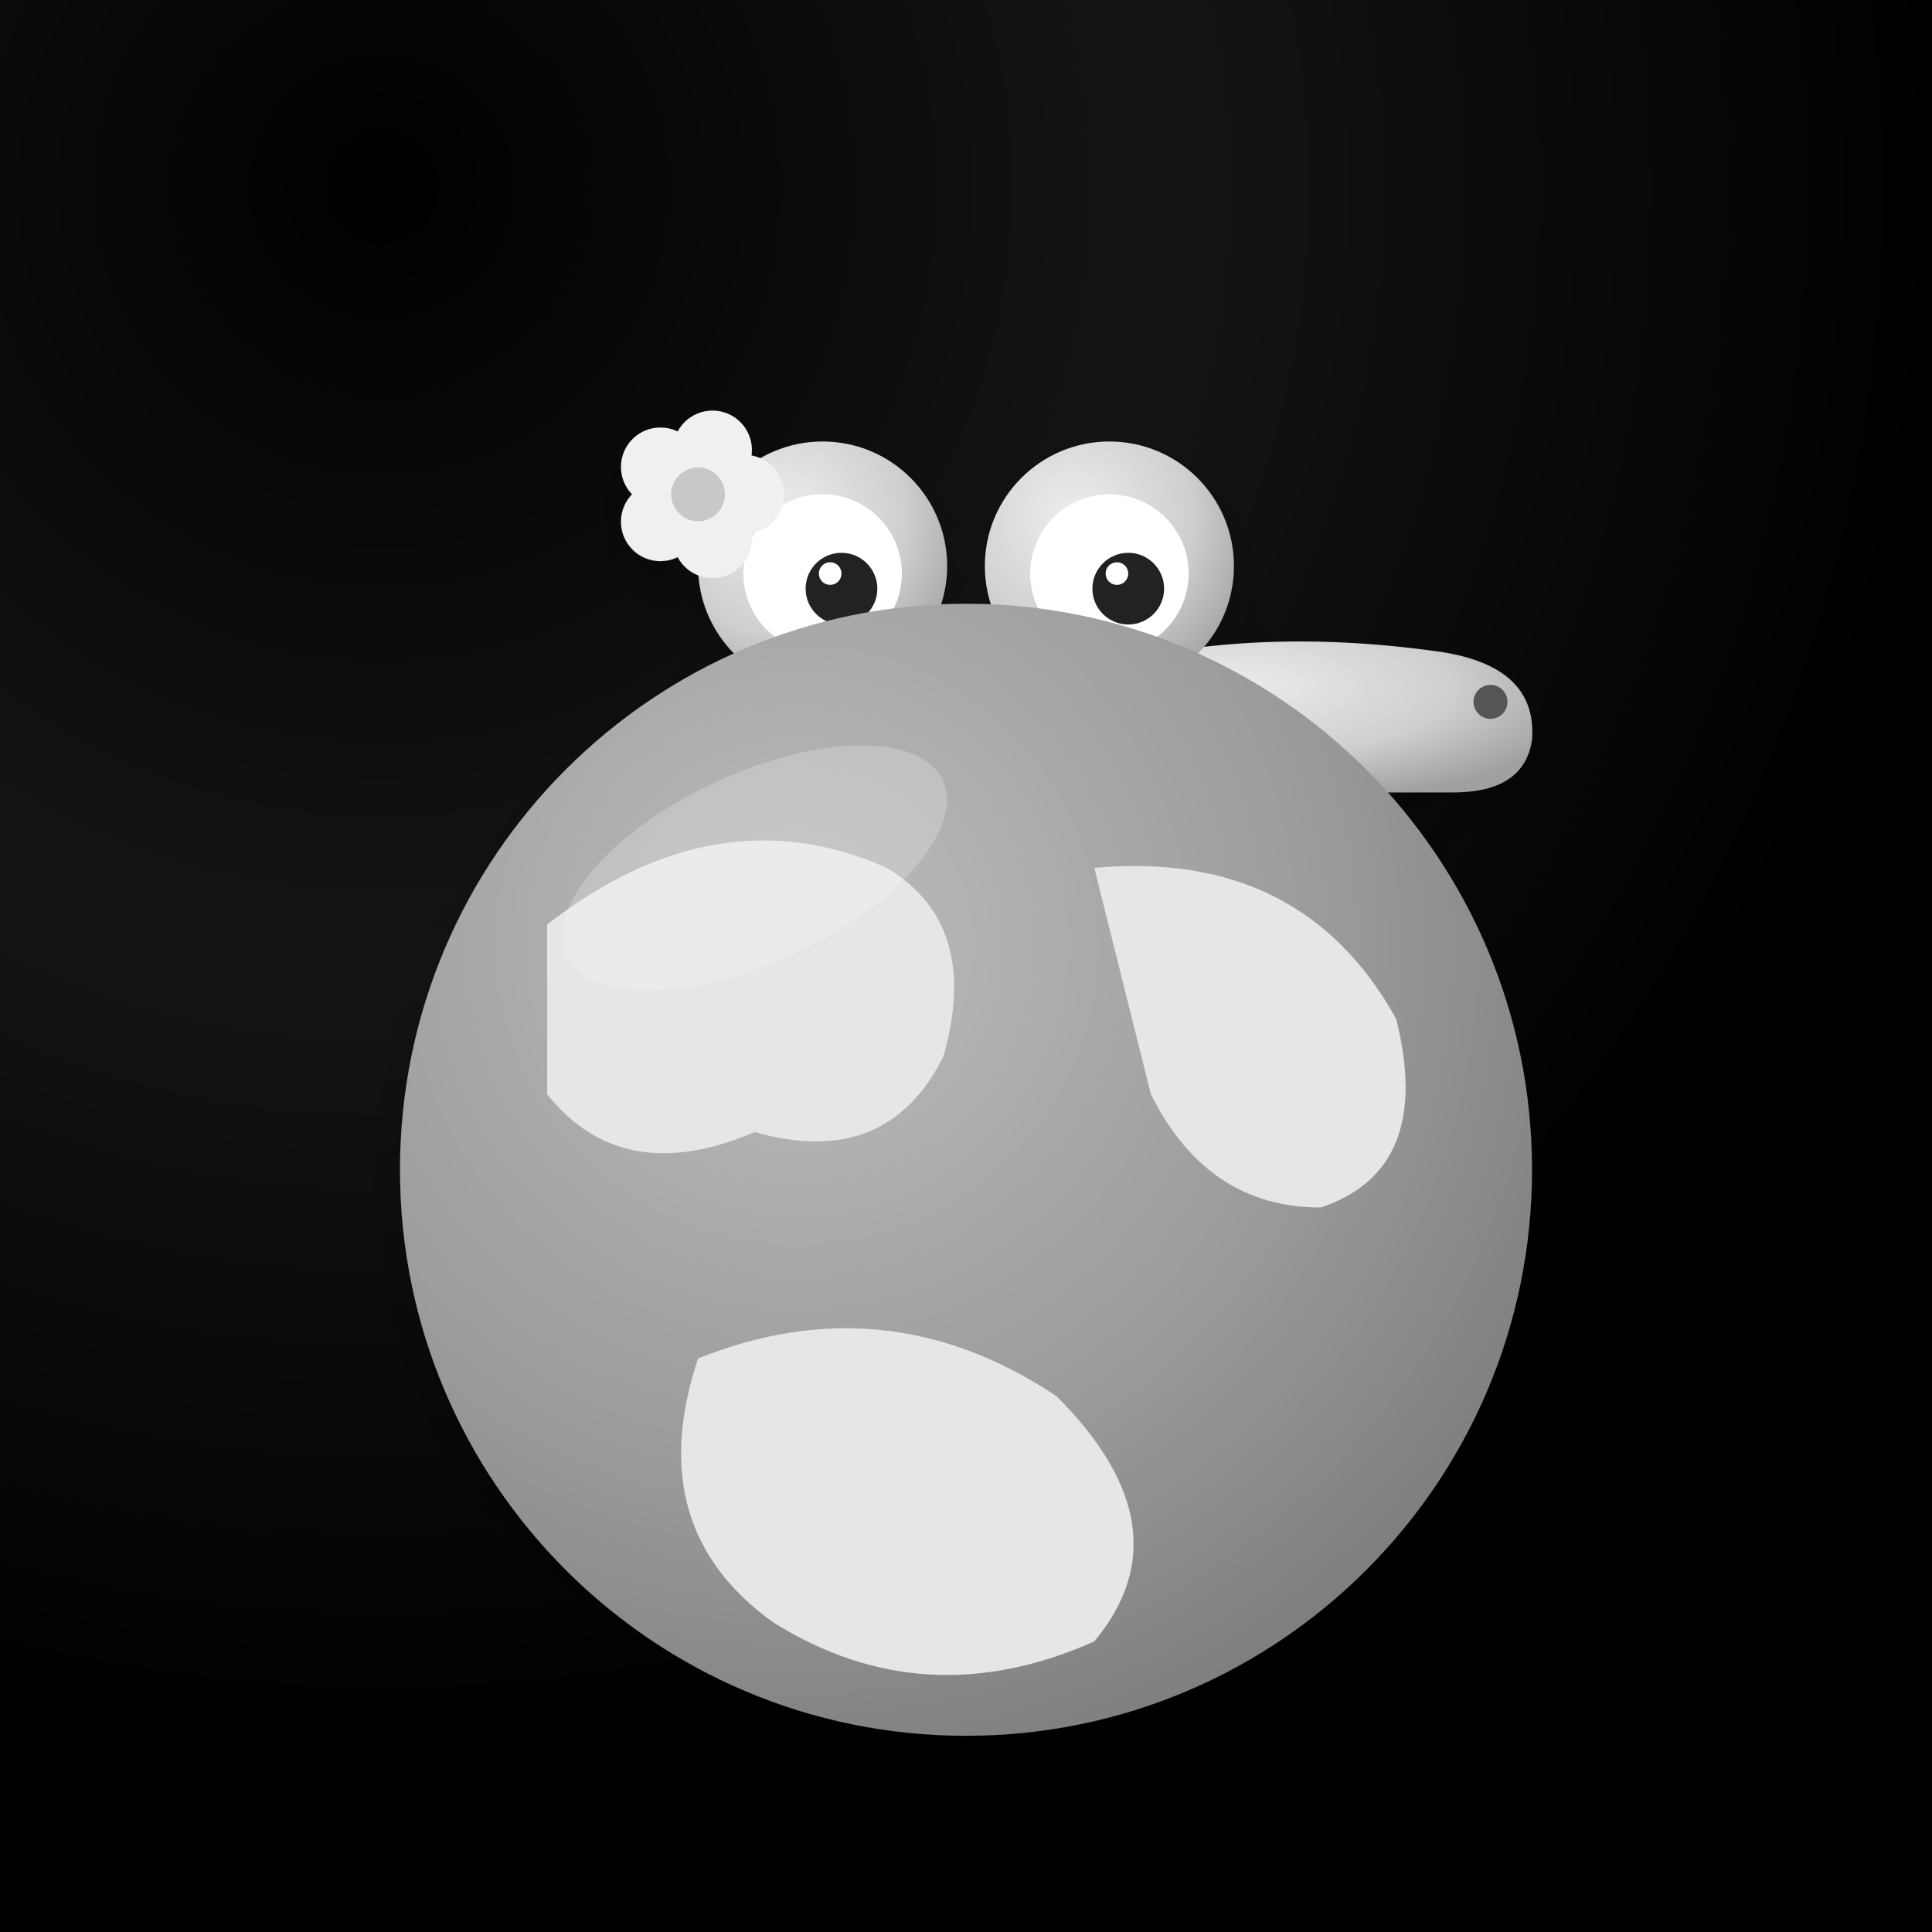
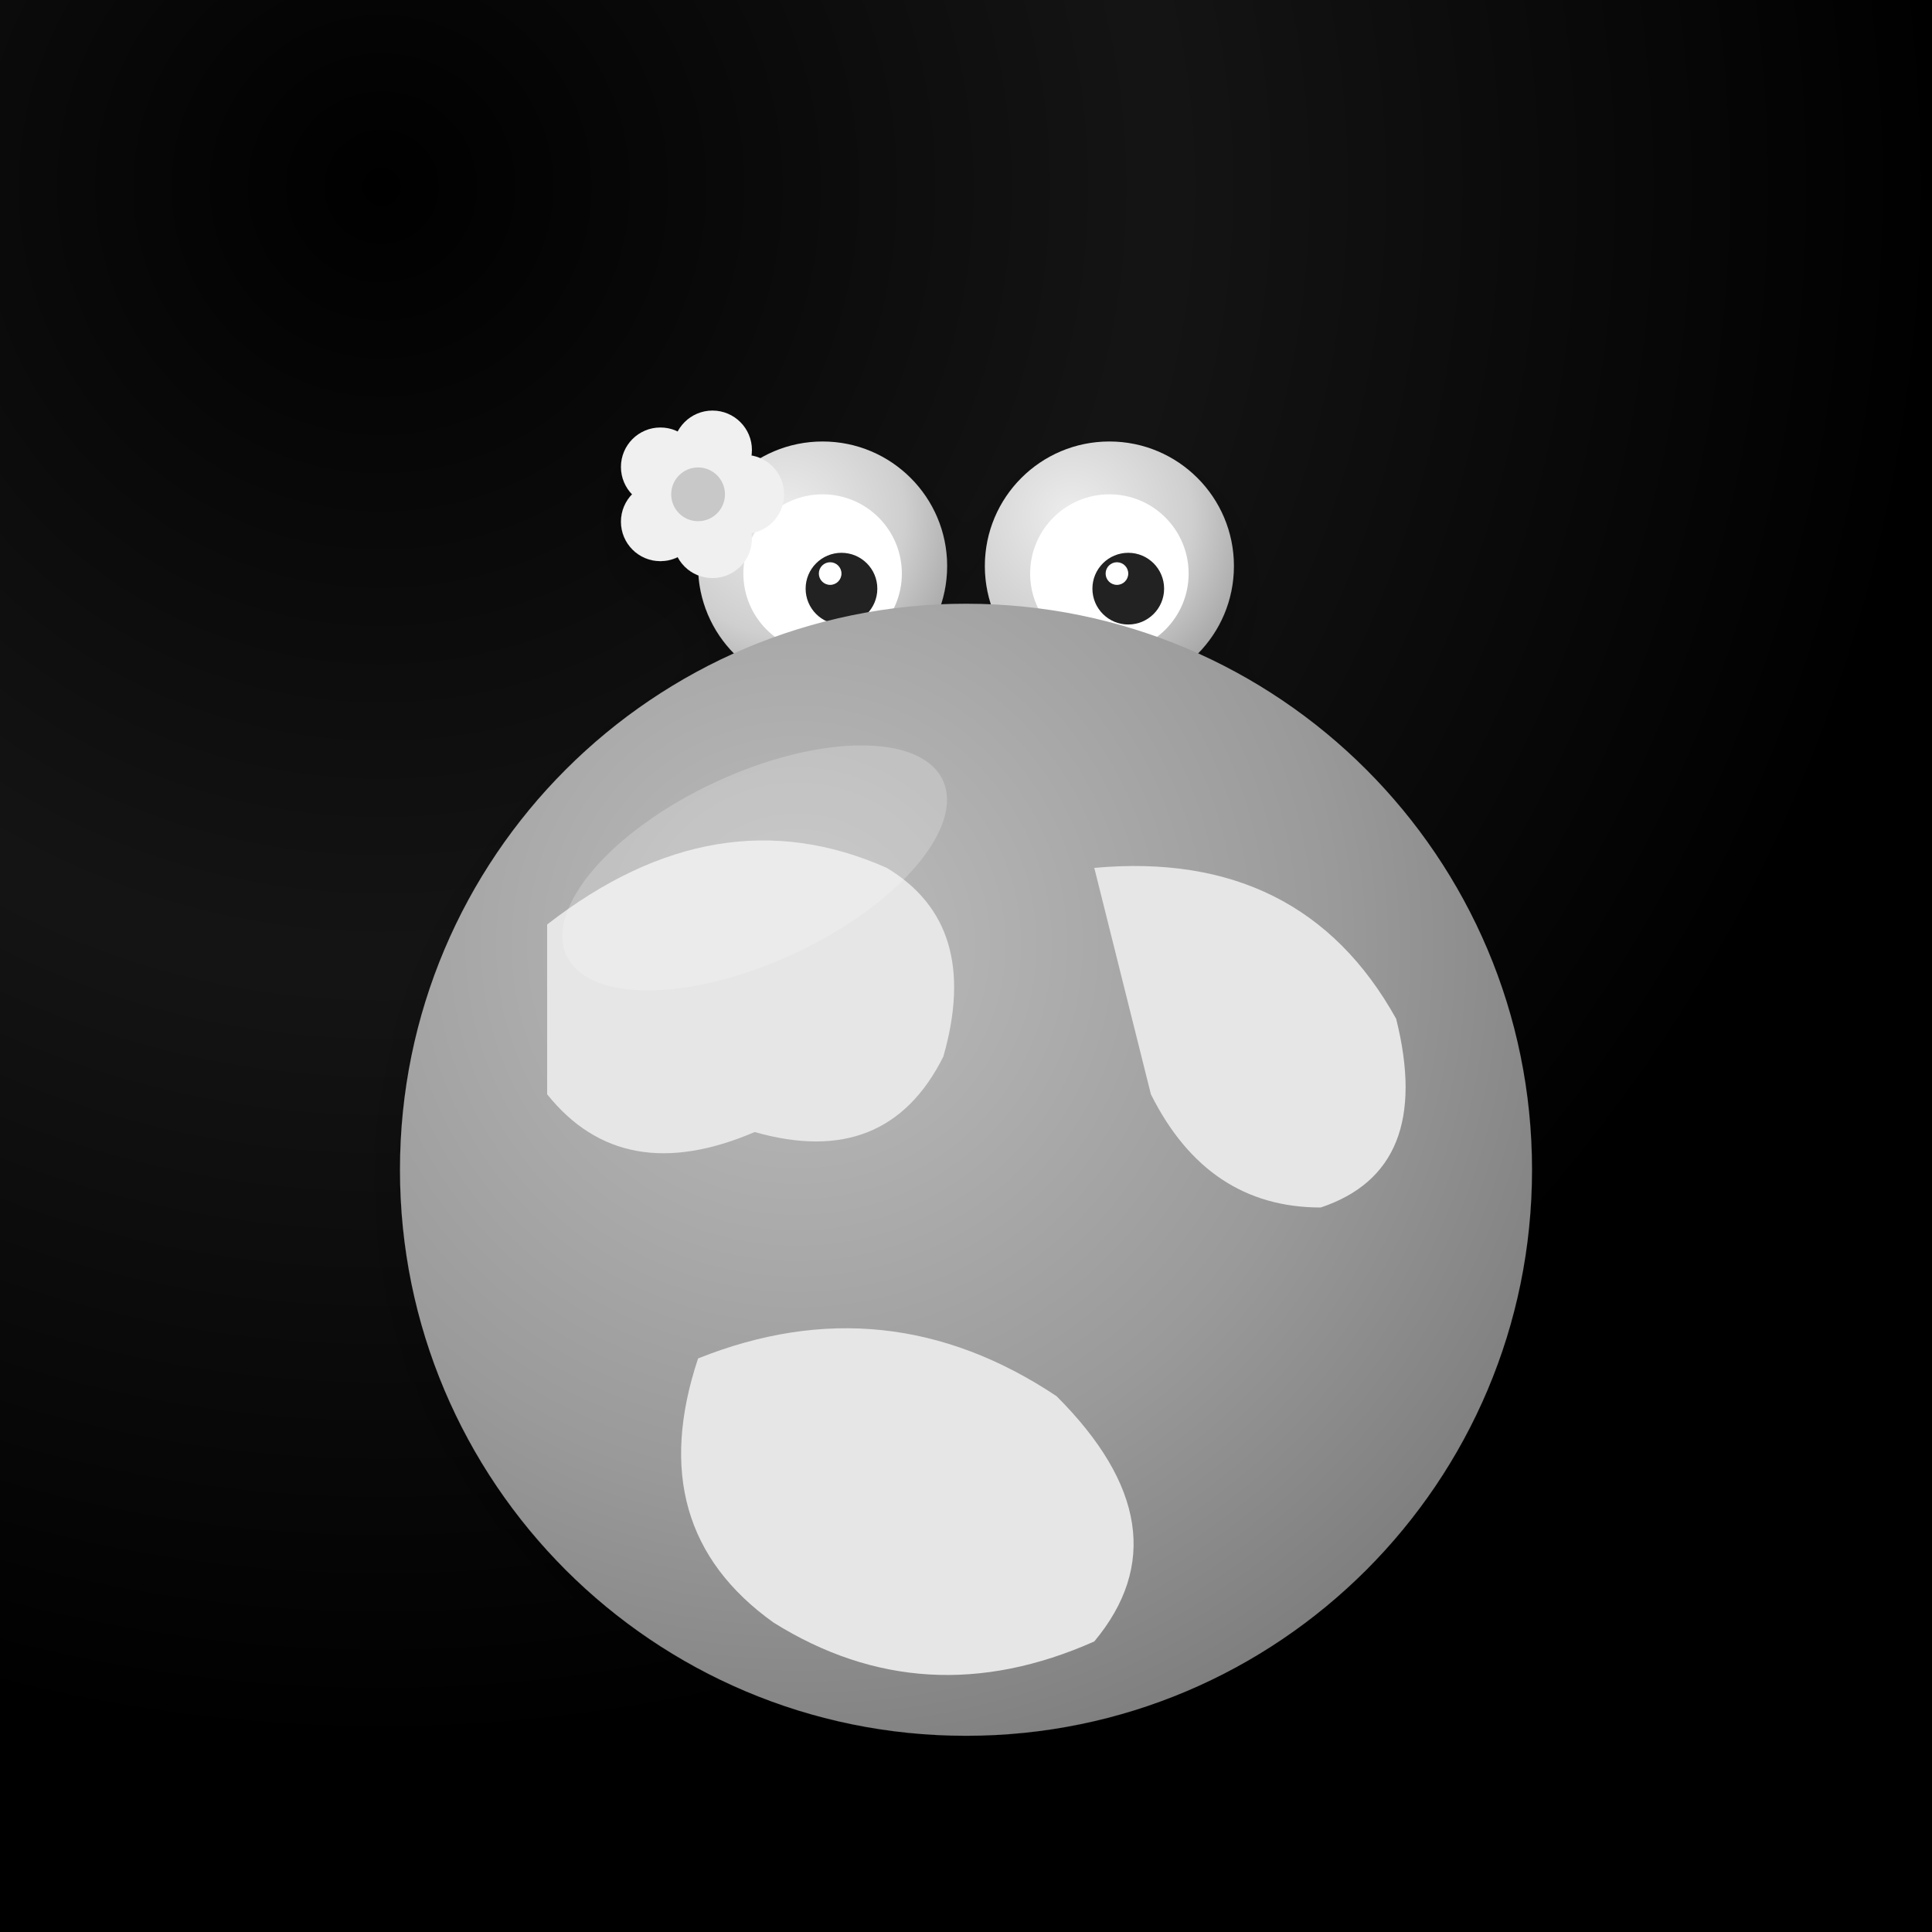
<svg xmlns="http://www.w3.org/2000/svg" viewBox="0 0 1024 1024">
  <defs>
    <linearGradient id="sky" x1="0" y1="0" x2="0" y2="1">
      <stop offset="0" stop-color="#000" />
      <stop offset="1" stop-color="#000" />
    </linearGradient>
    <radialGradient id="glow" cx="0.2" cy="0.1" r="0.8">
      <stop offset="0" stop-color="#fff" stop-opacity="0" />
      <stop offset=".5" stop-color="#fff" stop-opacity=".08" />
      <stop offset="1" stop-color="#fff" stop-opacity="0" />
    </radialGradient>
    <radialGradient id="sea" cx="0.35" cy="0.3" r="0.8">
      <stop offset="0" stop-color="#BDBDBD" />
      <stop offset=".6" stop-color="#9A9A9A" />
      <stop offset="1" stop-color="#7A7A7A" />
    </radialGradient>
    <radialGradient id="green" cx="0.35" cy="0.3" r="0.8">
      <stop offset="0" stop-color="#EDEDED" />
      <stop offset=".6" stop-color="#CFCFCF" />
      <stop offset="1" stop-color="#A0A0A0" />
    </radialGradient>
    <filter id="lift" x="-20%" y="-20%" width="140%" height="160%">
      <feGaussianBlur in="SourceAlpha" stdDeviation="14" />
      <feOffset dy="14" />
      <feComponentTransfer>
        <feFuncA type="linear" slope=".22" />
      </feComponentTransfer>
      <feMerge>
        <feMergeNode />
        <feMergeNode in="SourceGraphic" />
      </feMerge>
    </filter>
  </defs>
  <rect width="1024" height="1024" fill="url(#sky)" />
  <rect width="1024" height="1024" fill="url(#glow)" />
  <g filter="url(#lift)">
-     <path d="M560 360 Q650 330 760 345 Q815 352 812 392 Q808 420 770 420 L560 420Z" fill="url(#green)" />
-     <circle cx="790" cy="372" r="9" fill="#555555" />
    <circle cx="436" cy="300" r="66" fill="url(#green)" />
    <circle cx="588" cy="300" r="66" fill="url(#green)" />
    <circle cx="436" cy="304" r="42" fill="#fff" />
    <circle cx="588" cy="304" r="42" fill="#fff" />
    <circle cx="446" cy="312" r="19" fill="#202020" />
    <circle cx="598" cy="312" r="19" fill="#202020" />
    <circle cx="440" cy="304" r="6" fill="#fff" />
    <circle cx="592" cy="304" r="6" fill="#fff" />
    <g transform="translate(370 262) scale(.95)">
      <circle cx="26" cy="0" r="22" fill="#F0F0F0" />
      <circle cx="8.034" cy="24.727" r="22" fill="#F0F0F0" />
      <circle cx="-21.034" cy="15.282" r="22" fill="#F0F0F0" />
      <circle cx="-21.034" cy="-15.282" r="22" fill="#F0F0F0" />
      <circle cx="8.034" cy="-24.727" r="22" fill="#F0F0F0" />
      <circle r="15" fill="#C8C8C8" />
    </g>
    <circle cx="512" cy="620" r="300" fill="url(#sea)" />
    <path d="M290 490 Q380 420 470 460 Q520 490 500 560 Q470 620 400 600 Q330 630 290 580Z" fill="#E6E6E6" />
    <path d="M580 460 Q690 450 740 540 Q760 620 700 640 Q640 640 610 580Z" fill="#E6E6E6" />
    <path d="M370 720 Q470 680 560 740 Q630 810 580 870 Q490 910 410 860 Q340 810 370 720Z" fill="#E6E6E6" />
    <ellipse cx="400" cy="460" rx="110" ry="50" fill="#fff" opacity=".22" transform="rotate(-25 400 460)" />
  </g>
</svg>
